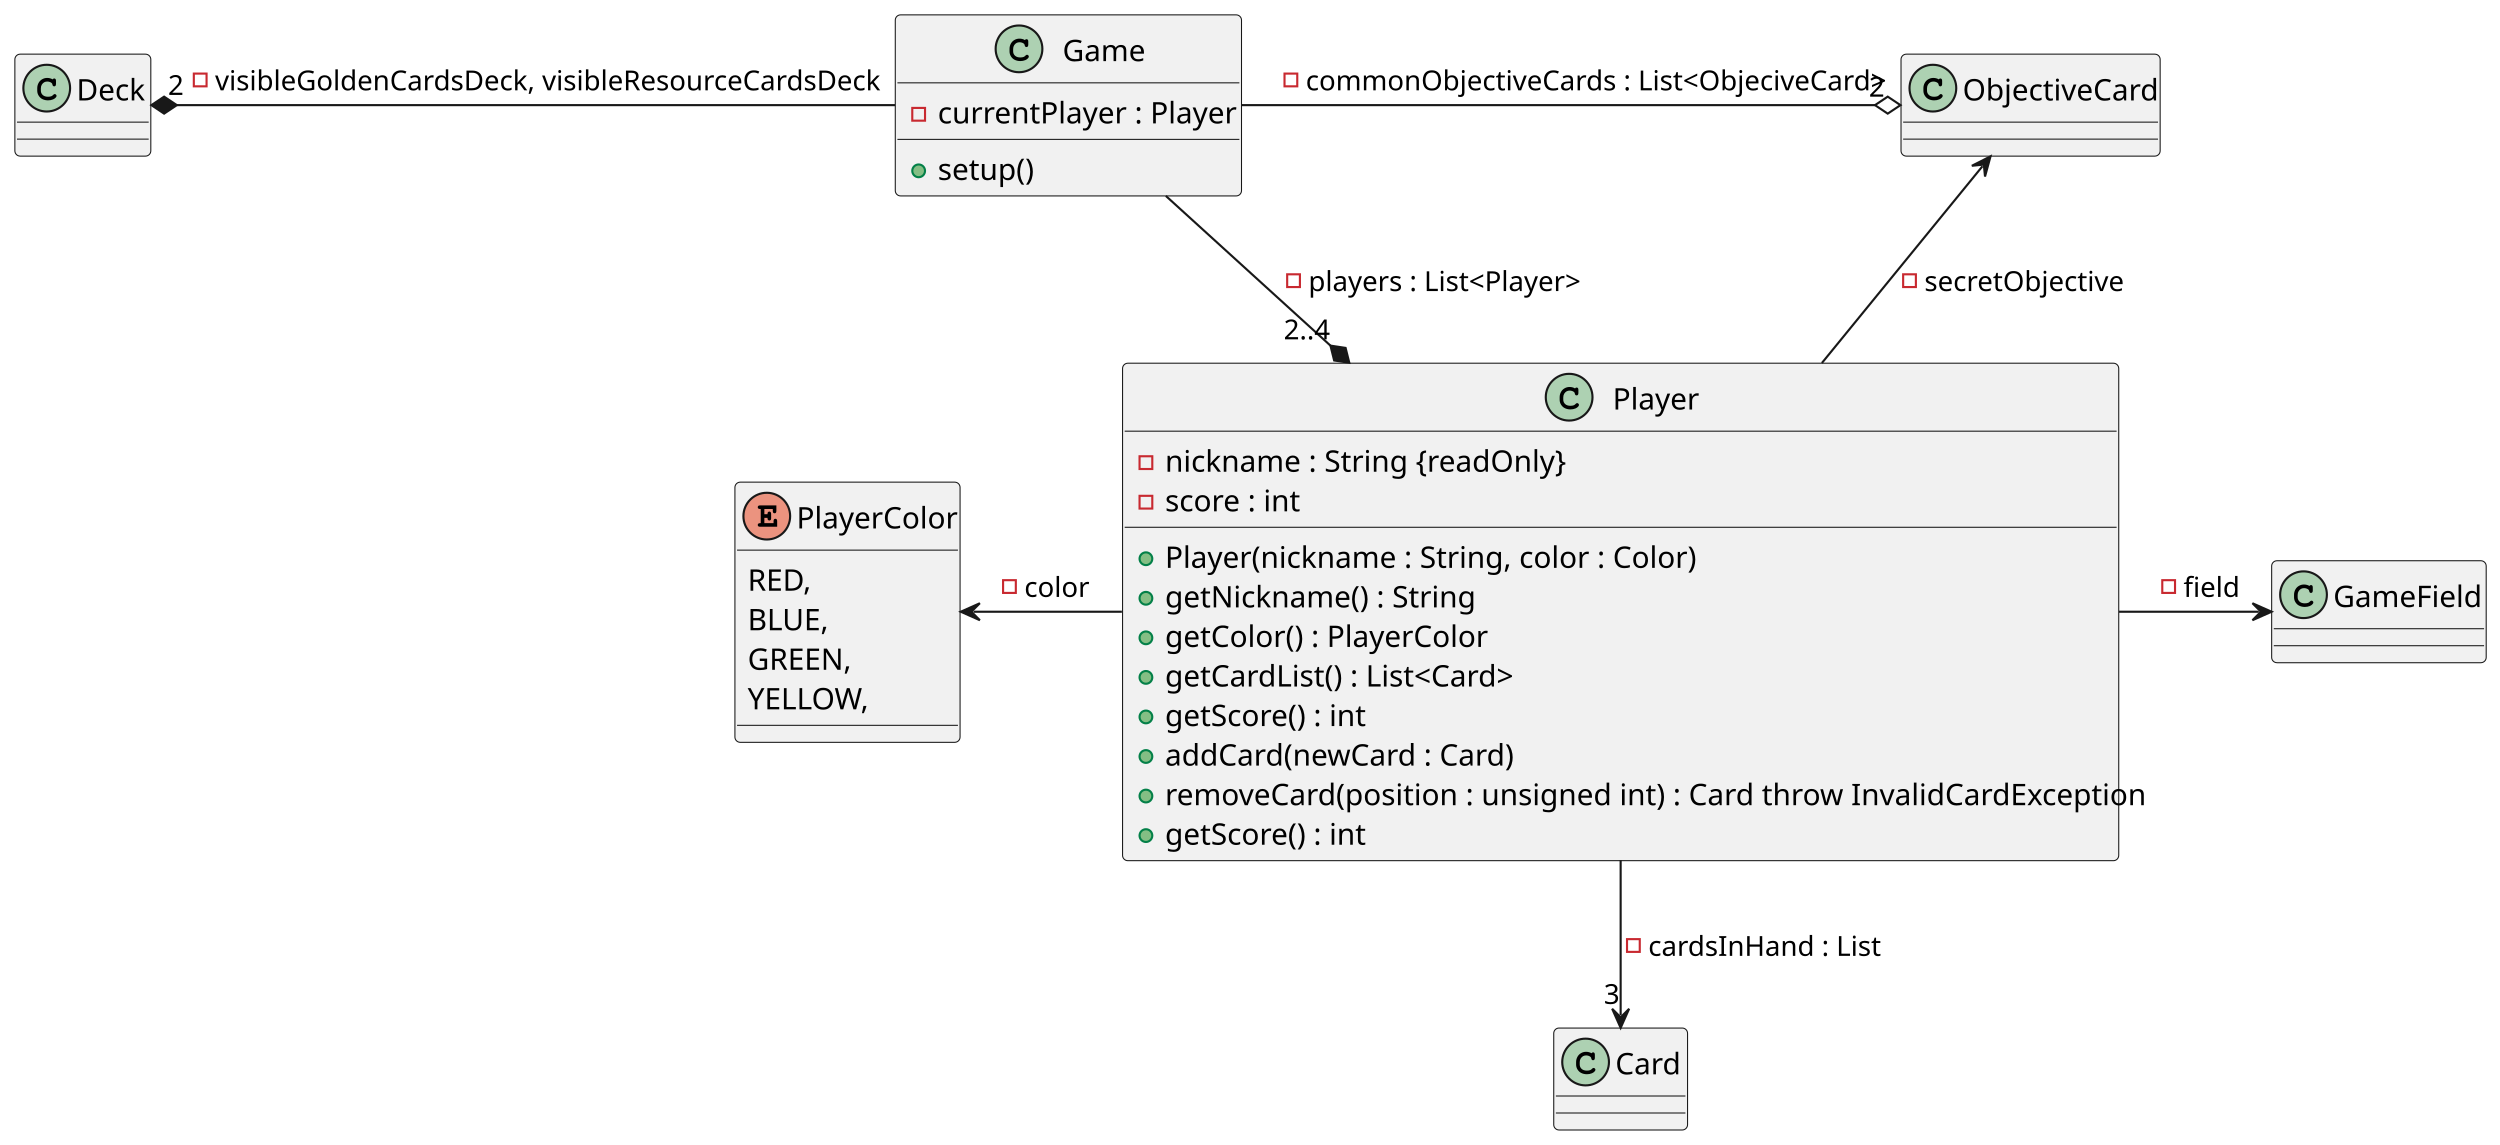
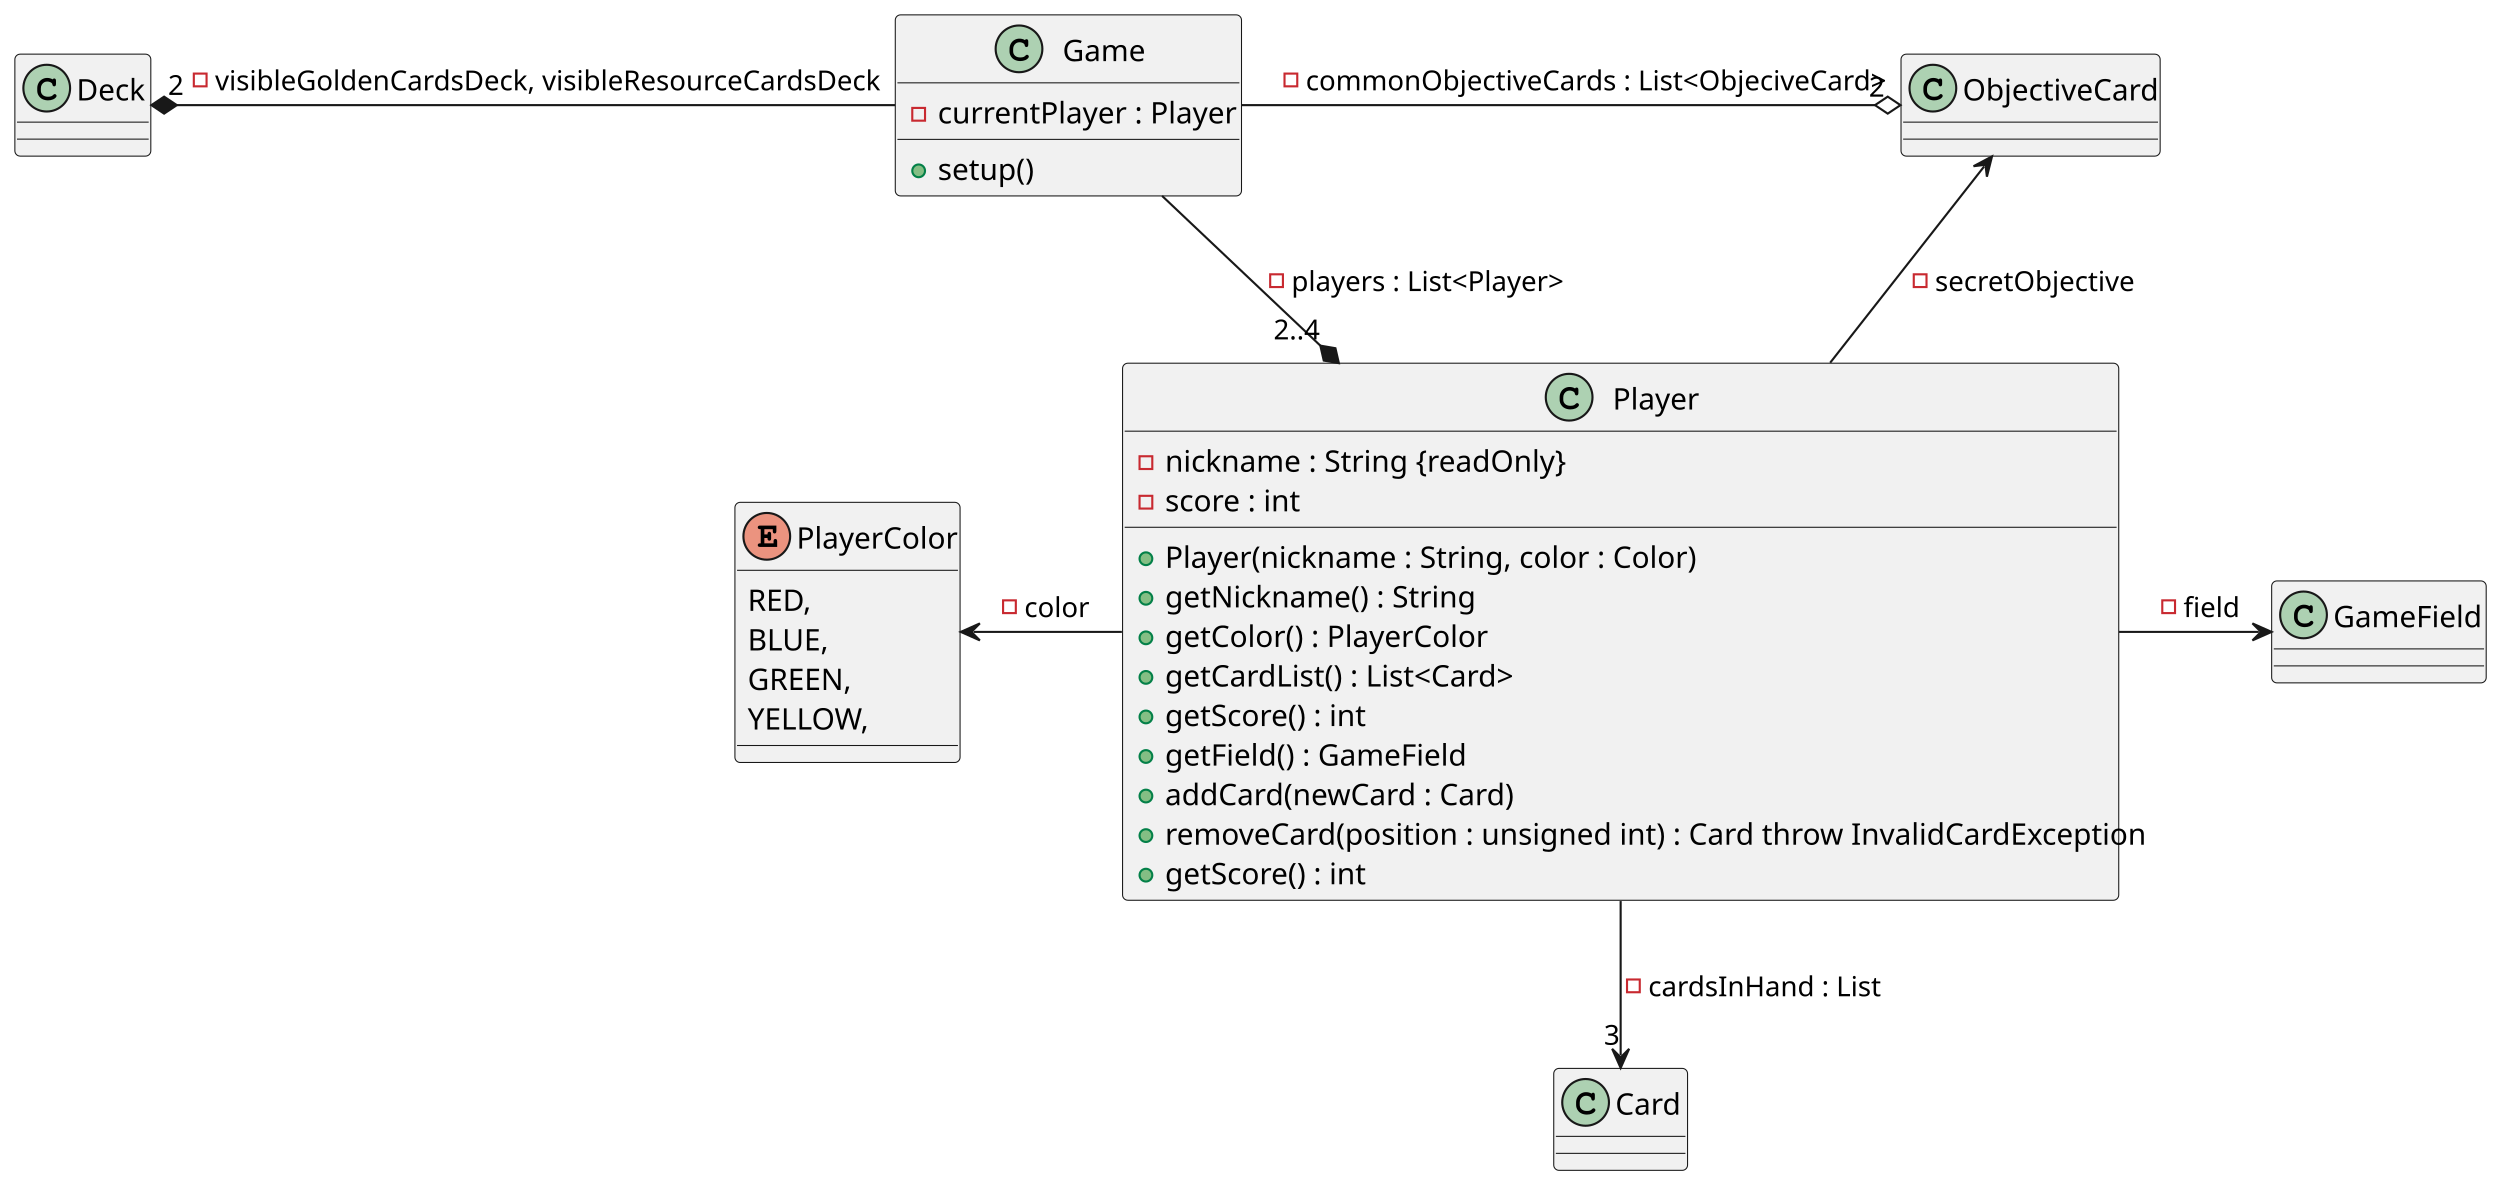
- <svg xmlns="http://www.w3.org/2000/svg" contentStyleType="text/css" height="539px" preserveAspectRatio="none" style="width:1177px;height:539px;background:#FFFFFF;" version="1.1" viewBox="0 0 1177 539" width="1177px" zoomAndPan="magnify">
+ <svg xmlns="http://www.w3.org/2000/svg" contentStyleType="text/css" height="558px" preserveAspectRatio="none" style="width:1177px;height:558px;background:#FFFFFF;" version="1.1" viewBox="0 0 1177 558" width="1177px" zoomAndPan="magnify">
  <defs />
  <g>
    <g id="elem_PlayerColor">
-       <rect codeLine="4" fill="#F1F1F1" height="122.484" id="PlayerColor" rx="2.5" ry="2.5" style="stroke:#181818;stroke-width:0.5;" width="106" x="346" y="227" />
-       <ellipse cx="361" cy="243" fill="#EB937F" rx="11" ry="11" style="stroke:#181818;stroke-width:1.0;" />
-       <path d="M359.859,243.797 L359.859,246.297 L364.188,246.297 L364.188,245.375 Q364.188,244.766 364.422,244.5 Q364.672,244.234 365.047,244.234 Q365.422,244.234 365.656,244.5 Q365.891,244.766 365.891,245.375 L365.891,248 L357.891,248 Q357.266,248 357,247.766 Q356.75,247.531 356.75,247.141 Q356.75,246.766 357.016,246.531 Q357.281,246.297 357.891,246.297 L358.156,246.297 L358.156,239.641 L357.891,239.641 Q357.266,239.641 357,239.406 Q356.75,239.172 356.75,238.781 Q356.75,238.406 357,238.172 Q357.266,237.938 357.891,237.938 L365.516,237.938 L365.516,240.531 Q365.516,241.141 365.281,241.406 Q365.062,241.656 364.672,241.656 Q364.297,241.656 364.062,241.406 Q363.828,241.141 363.828,240.531 L363.828,239.641 L359.859,239.641 L359.859,242.094 L361.344,242.094 Q361.344,241.438 361.469,241.25 Q361.734,240.844 362.203,240.844 Q362.578,240.844 362.812,241.109 Q363.047,241.359 363.047,241.969 L363.047,243.938 Q363.047,244.484 362.922,244.672 Q362.656,245.062 362.203,245.062 Q361.734,245.062 361.469,244.656 Q361.344,244.469 361.344,243.797 L359.859,243.797 Z " fill="#000000" />
-       <text fill="#000000" font-family="sans-serif" font-size="14" lengthAdjust="spacing" textLength="74" x="375" y="248.797">PlayerColor</text>
-       <line style="stroke:#181818;stroke-width:0.5;" x1="347" x2="451" y1="259" y2="259" />
-       <text fill="#000000" font-family="sans-serif" font-size="14" lengthAdjust="spacing" textLength="33" x="352" y="278.107">RED,</text>
-       <text fill="#000000" font-family="sans-serif" font-size="14" lengthAdjust="spacing" textLength="39" x="352" y="296.728">BLUE,</text>
-       <text fill="#000000" font-family="sans-serif" font-size="14" lengthAdjust="spacing" textLength="52" x="352" y="315.35">GREEN,</text>
-       <text fill="#000000" font-family="sans-serif" font-size="14" lengthAdjust="spacing" textLength="62" x="352" y="333.971">YELLOW,</text>
-       <line style="stroke:#181818;stroke-width:0.5;" x1="347" x2="451" y1="341.484" y2="341.484" />
+       <rect codeLine="4" fill="#F1F1F1" height="122.484" id="PlayerColor" rx="2.5" ry="2.5" style="stroke:#181818;stroke-width:0.5;" width="106" x="346" y="236.5" />
+       <ellipse cx="361" cy="252.5" fill="#EB937F" rx="11" ry="11" style="stroke:#181818;stroke-width:1.0;" />
+       <path d="M359.859,253.297 L359.859,255.797 L364.188,255.797 L364.188,254.875 Q364.188,254.266 364.422,254 Q364.672,253.734 365.047,253.734 Q365.422,253.734 365.656,254 Q365.891,254.266 365.891,254.875 L365.891,257.5 L357.891,257.5 Q357.266,257.5 357,257.266 Q356.75,257.031 356.75,256.641 Q356.75,256.266 357.016,256.031 Q357.281,255.797 357.891,255.797 L358.156,255.797 L358.156,249.141 L357.891,249.141 Q357.266,249.141 357,248.906 Q356.75,248.672 356.75,248.281 Q356.75,247.906 357,247.672 Q357.266,247.438 357.891,247.438 L365.516,247.438 L365.516,250.031 Q365.516,250.641 365.281,250.906 Q365.062,251.156 364.672,251.156 Q364.297,251.156 364.062,250.906 Q363.828,250.641 363.828,250.031 L363.828,249.141 L359.859,249.141 L359.859,251.594 L361.344,251.594 Q361.344,250.938 361.469,250.75 Q361.734,250.344 362.203,250.344 Q362.578,250.344 362.812,250.609 Q363.047,250.859 363.047,251.469 L363.047,253.438 Q363.047,253.984 362.922,254.172 Q362.656,254.562 362.203,254.562 Q361.734,254.562 361.469,254.156 Q361.344,253.969 361.344,253.297 L359.859,253.297 Z " fill="#000000" />
+       <text fill="#000000" font-family="sans-serif" font-size="14" lengthAdjust="spacing" textLength="74" x="375" y="258.297">PlayerColor</text>
+       <line style="stroke:#181818;stroke-width:0.5;" x1="347" x2="451" y1="268.5" y2="268.5" />
+       <text fill="#000000" font-family="sans-serif" font-size="14" lengthAdjust="spacing" textLength="33" x="352" y="287.607">RED,</text>
+       <text fill="#000000" font-family="sans-serif" font-size="14" lengthAdjust="spacing" textLength="39" x="352" y="306.228">BLUE,</text>
+       <text fill="#000000" font-family="sans-serif" font-size="14" lengthAdjust="spacing" textLength="52" x="352" y="324.85">GREEN,</text>
+       <text fill="#000000" font-family="sans-serif" font-size="14" lengthAdjust="spacing" textLength="62" x="352" y="343.471">YELLOW,</text>
+       <line style="stroke:#181818;stroke-width:0.5;" x1="347" x2="451" y1="350.984" y2="350.984" />
    </g>
    <g id="elem_Game">
      <rect codeLine="11" fill="#F1F1F1" height="85.242" id="Game" rx="2.5" ry="2.5" style="stroke:#181818;stroke-width:0.5;" width="163" x="421.5" y="7" />
      <ellipse cx="479.75" cy="23" fill="#ADD1B2" rx="11" ry="11" style="stroke:#181818;stroke-width:1.0;" />
      <path d="M482.516,18.875 Q482.672,18.656 482.859,18.547 Q483.047,18.438 483.266,18.438 Q483.641,18.438 483.875,18.703 Q484.109,18.953 484.109,19.562 L484.109,21.016 Q484.109,21.625 483.875,21.891 Q483.641,22.156 483.266,22.156 Q482.922,22.156 482.719,21.953 Q482.516,21.766 482.406,21.25 Q482.359,20.891 482.172,20.703 Q481.844,20.328 481.234,20.109 Q480.625,19.891 480,19.891 Q479.234,19.891 478.594,20.219 Q477.969,20.547 477.469,21.297 Q476.984,22.047 476.984,23.078 L476.984,24.172 Q476.984,25.406 477.875,26.234 Q478.766,27.047 480.359,27.047 Q481.297,27.047 481.953,26.797 Q482.344,26.641 482.766,26.203 Q483.031,25.938 483.172,25.859 Q483.328,25.781 483.531,25.781 Q483.859,25.781 484.109,26.047 Q484.375,26.297 484.375,26.641 Q484.375,26.984 484.031,27.391 Q483.531,27.969 482.734,28.297 Q481.656,28.75 480.359,28.75 Q478.844,28.75 477.641,28.125 Q476.656,27.625 475.969,26.562 Q475.281,25.484 475.281,24.203 L475.281,23.047 Q475.281,21.719 475.891,20.578 Q476.516,19.422 477.609,18.812 Q478.703,18.188 479.938,18.188 Q480.672,18.188 481.312,18.359 Q481.969,18.516 482.516,18.875 Z " fill="#000000" />
      <text fill="#000000" font-family="sans-serif" font-size="14" lengthAdjust="spacing" textLength="38" x="500.25" y="28.797">Game</text>
      <line style="stroke:#181818;stroke-width:0.5;" x1="422.5" x2="583.5" y1="39" y2="39" />
      <rect fill="none" height="6" style="stroke:#C82930;stroke-width:1.0;" width="6" x="429.5" y="50.81" />
      <text fill="#000000" font-family="sans-serif" font-size="14" lengthAdjust="spacing" textLength="137" x="441.5" y="58.107">currentPlayer : Player</text>
      <line style="stroke:#181818;stroke-width:0.5;" x1="422.5" x2="583.5" y1="65.621" y2="65.621" />
      <ellipse cx="432.5" cy="80.432" fill="#84BE84" rx="3" ry="3" style="stroke:#038048;stroke-width:1.0;" />
      <text fill="#000000" font-family="sans-serif" font-size="14" lengthAdjust="spacing" textLength="45" x="441.5" y="84.728">setup()</text>
    </g>
    <g id="elem_Player">
-       <rect codeLine="16" fill="#F1F1F1" height="234.211" id="Player" rx="2.5" ry="2.5" style="stroke:#181818;stroke-width:0.5;" width="469" x="528.5" y="171" />
+       <rect codeLine="16" fill="#F1F1F1" height="252.832" id="Player" rx="2.5" ry="2.5" style="stroke:#181818;stroke-width:0.5;" width="469" x="528.5" y="171" />
      <ellipse cx="738.75" cy="187" fill="#ADD1B2" rx="11" ry="11" style="stroke:#181818;stroke-width:1.0;" />
      <path d="M741.516,182.875 Q741.672,182.656 741.859,182.547 Q742.047,182.438 742.266,182.438 Q742.641,182.438 742.875,182.703 Q743.109,182.953 743.109,183.562 L743.109,185.016 Q743.109,185.625 742.875,185.891 Q742.641,186.156 742.266,186.156 Q741.922,186.156 741.719,185.953 Q741.516,185.766 741.406,185.25 Q741.359,184.891 741.172,184.703 Q740.844,184.328 740.234,184.109 Q739.625,183.891 739,183.891 Q738.234,183.891 737.594,184.219 Q736.969,184.547 736.469,185.297 Q735.984,186.047 735.984,187.078 L735.984,188.172 Q735.984,189.406 736.875,190.234 Q737.766,191.047 739.359,191.047 Q740.297,191.047 740.953,190.797 Q741.344,190.641 741.766,190.203 Q742.031,189.938 742.172,189.859 Q742.328,189.781 742.531,189.781 Q742.859,189.781 743.109,190.047 Q743.375,190.297 743.375,190.641 Q743.375,190.984 743.031,191.391 Q742.531,191.969 741.734,192.297 Q740.656,192.75 739.359,192.75 Q737.844,192.75 736.641,192.125 Q735.656,191.625 734.969,190.562 Q734.281,189.484 734.281,188.203 L734.281,187.047 Q734.281,185.719 734.891,184.578 Q735.516,183.422 736.609,182.812 Q737.703,182.188 738.938,182.188 Q739.672,182.188 740.312,182.359 Q740.969,182.516 741.516,182.875 Z " fill="#000000" />
      <text fill="#000000" font-family="sans-serif" font-size="14" lengthAdjust="spacing" textLength="40" x="759.25" y="192.797">Player</text>
      <line style="stroke:#181818;stroke-width:0.5;" x1="529.5" x2="996.5" y1="203" y2="203" />
      <rect fill="none" height="6" style="stroke:#C82930;stroke-width:1.0;" width="6" x="536.5" y="214.81" />
      <text fill="#000000" font-family="sans-serif" font-size="14" lengthAdjust="spacing" textLength="181" x="548.5" y="222.107">nickname : String {readOnly}</text>
      <rect fill="none" height="6" style="stroke:#C82930;stroke-width:1.0;" width="6" x="536.5" y="233.432" />
      <text fill="#000000" font-family="sans-serif" font-size="14" lengthAdjust="spacing" textLength="62" x="548.5" y="240.728">score : int</text>
      <line style="stroke:#181818;stroke-width:0.5;" x1="529.5" x2="996.5" y1="248.242" y2="248.242" />
      <ellipse cx="539.5" cy="263.053" fill="#84BE84" rx="3" ry="3" style="stroke:#038048;stroke-width:1.0;" />
      <text fill="#000000" font-family="sans-serif" font-size="14" lengthAdjust="spacing" textLength="244" x="548.5" y="267.35">Player(nickname : String, color : Color)</text>
      <ellipse cx="539.5" cy="281.674" fill="#84BE84" rx="3" ry="3" style="stroke:#038048;stroke-width:1.0;" />
      <text fill="#000000" font-family="sans-serif" font-size="14" lengthAdjust="spacing" textLength="140" x="548.5" y="285.971">getNickname() : String</text>
      <ellipse cx="539.5" cy="300.295" fill="#84BE84" rx="3" ry="3" style="stroke:#038048;stroke-width:1.0;" />
      <text fill="#000000" font-family="sans-serif" font-size="14" lengthAdjust="spacing" textLength="150" x="548.5" y="304.592">getColor() : PlayerColor</text>
      <ellipse cx="539.5" cy="318.916" fill="#84BE84" rx="3" ry="3" style="stroke:#038048;stroke-width:1.0;" />
      <text fill="#000000" font-family="sans-serif" font-size="14" lengthAdjust="spacing" textLength="164" x="548.5" y="323.213">getCardList() : List&lt;Card&gt;</text>
      <ellipse cx="539.5" cy="337.537" fill="#84BE84" rx="3" ry="3" style="stroke:#038048;stroke-width:1.0;" />
      <text fill="#000000" font-family="sans-serif" font-size="14" lengthAdjust="spacing" textLength="94" x="548.5" y="341.834">getScore() : int</text>
      <ellipse cx="539.5" cy="356.158" fill="#84BE84" rx="3" ry="3" style="stroke:#038048;stroke-width:1.0;" />
-       <text fill="#000000" font-family="sans-serif" font-size="14" lengthAdjust="spacing" textLength="164" x="548.5" y="360.455">addCard(newCard : Card)</text>
+       <text fill="#000000" font-family="sans-serif" font-size="14" lengthAdjust="spacing" textLength="142" x="548.5" y="360.455">getField() : GameField</text>
      <ellipse cx="539.5" cy="374.779" fill="#84BE84" rx="3" ry="3" style="stroke:#038048;stroke-width:1.0;" />
-       <text fill="#000000" font-family="sans-serif" font-size="14" lengthAdjust="spacing" textLength="443" x="548.5" y="379.076">removeCard(position : unsigned int) : Card throw InvalidCardException</text>
+       <text fill="#000000" font-family="sans-serif" font-size="14" lengthAdjust="spacing" textLength="164" x="548.5" y="379.076">addCard(newCard : Card)</text>
      <ellipse cx="539.5" cy="393.4" fill="#84BE84" rx="3" ry="3" style="stroke:#038048;stroke-width:1.0;" />
-       <text fill="#000000" font-family="sans-serif" font-size="14" lengthAdjust="spacing" textLength="94" x="548.5" y="397.697">getScore() : int</text>
+       <text fill="#000000" font-family="sans-serif" font-size="14" lengthAdjust="spacing" textLength="443" x="548.5" y="397.697">removeCard(position : unsigned int) : Card throw InvalidCardException</text>
+       <ellipse cx="539.5" cy="412.022" fill="#84BE84" rx="3" ry="3" style="stroke:#038048;stroke-width:1.0;" />
+       <text fill="#000000" font-family="sans-serif" font-size="14" lengthAdjust="spacing" textLength="94" x="548.5" y="416.318">getScore() : int</text>
    </g>
    <g id="elem_ObjectiveCard">
      <rect fill="#F1F1F1" height="48" id="ObjectiveCard" rx="2.5" ry="2.5" style="stroke:#181818;stroke-width:0.5;" width="122" x="895" y="25.5" />
      <ellipse cx="910" cy="41.5" fill="#ADD1B2" rx="11" ry="11" style="stroke:#181818;stroke-width:1.0;" />
      <path d="M912.766,37.375 Q912.922,37.156 913.109,37.047 Q913.297,36.938 913.516,36.938 Q913.891,36.938 914.125,37.203 Q914.359,37.453 914.359,38.062 L914.359,39.516 Q914.359,40.125 914.125,40.391 Q913.891,40.656 913.516,40.656 Q913.172,40.656 912.969,40.453 Q912.766,40.266 912.656,39.75 Q912.609,39.391 912.422,39.203 Q912.094,38.828 911.484,38.609 Q910.875,38.391 910.25,38.391 Q909.484,38.391 908.844,38.719 Q908.219,39.047 907.719,39.797 Q907.234,40.547 907.234,41.578 L907.234,42.672 Q907.234,43.906 908.125,44.734 Q909.016,45.547 910.609,45.547 Q911.547,45.547 912.203,45.297 Q912.594,45.141 913.016,44.703 Q913.281,44.438 913.422,44.359 Q913.578,44.281 913.781,44.281 Q914.109,44.281 914.359,44.547 Q914.625,44.797 914.625,45.141 Q914.625,45.484 914.281,45.891 Q913.781,46.469 912.984,46.797 Q911.906,47.25 910.609,47.25 Q909.094,47.25 907.891,46.625 Q906.906,46.125 906.219,45.062 Q905.531,43.984 905.531,42.703 L905.531,41.547 Q905.531,40.219 906.141,39.078 Q906.766,37.922 907.859,37.312 Q908.953,36.688 910.188,36.688 Q910.922,36.688 911.562,36.859 Q912.219,37.016 912.766,37.375 Z " fill="#000000" />
      <text fill="#000000" font-family="sans-serif" font-size="14" lengthAdjust="spacing" textLength="90" x="924" y="47.297">ObjectiveCard</text>
      <line style="stroke:#181818;stroke-width:0.5;" x1="896" x2="1016" y1="57.5" y2="57.5" />
      <line style="stroke:#181818;stroke-width:0.5;" x1="896" x2="1016" y1="65.5" y2="65.5" />
    </g>
    <g id="elem_Card">
-       <rect fill="#F1F1F1" height="48" id="Card" rx="2.5" ry="2.5" style="stroke:#181818;stroke-width:0.5;" width="63" x="731.5" y="484" />
-       <ellipse cx="746.5" cy="500" fill="#ADD1B2" rx="11" ry="11" style="stroke:#181818;stroke-width:1.0;" />
-       <path d="M749.266,495.875 Q749.422,495.656 749.609,495.547 Q749.797,495.438 750.016,495.438 Q750.391,495.438 750.625,495.703 Q750.859,495.953 750.859,496.562 L750.859,498.016 Q750.859,498.625 750.625,498.891 Q750.391,499.156 750.016,499.156 Q749.672,499.156 749.469,498.953 Q749.266,498.766 749.156,498.25 Q749.109,497.891 748.922,497.703 Q748.594,497.328 747.984,497.109 Q747.375,496.891 746.75,496.891 Q745.984,496.891 745.344,497.219 Q744.719,497.547 744.219,498.297 Q743.734,499.047 743.734,500.078 L743.734,501.172 Q743.734,502.406 744.625,503.234 Q745.516,504.047 747.109,504.047 Q748.047,504.047 748.703,503.797 Q749.094,503.641 749.516,503.203 Q749.781,502.938 749.922,502.859 Q750.078,502.781 750.281,502.781 Q750.609,502.781 750.859,503.047 Q751.125,503.297 751.125,503.641 Q751.125,503.984 750.781,504.391 Q750.281,504.969 749.484,505.297 Q748.406,505.75 747.109,505.75 Q745.594,505.75 744.391,505.125 Q743.406,504.625 742.719,503.562 Q742.031,502.484 742.031,501.203 L742.031,500.047 Q742.031,498.719 742.641,497.578 Q743.266,496.422 744.359,495.812 Q745.453,495.188 746.688,495.188 Q747.422,495.188 748.062,495.359 Q748.719,495.516 749.266,495.875 Z " fill="#000000" />
-       <text fill="#000000" font-family="sans-serif" font-size="14" lengthAdjust="spacing" textLength="31" x="760.5" y="505.797">Card</text>
-       <line style="stroke:#181818;stroke-width:0.5;" x1="732.5" x2="793.5" y1="516" y2="516" />
-       <line style="stroke:#181818;stroke-width:0.5;" x1="732.5" x2="793.5" y1="524" y2="524" />
+       <rect fill="#F1F1F1" height="48" id="Card" rx="2.5" ry="2.5" style="stroke:#181818;stroke-width:0.5;" width="63" x="731.5" y="503" />
+       <ellipse cx="746.5" cy="519" fill="#ADD1B2" rx="11" ry="11" style="stroke:#181818;stroke-width:1.0;" />
+       <path d="M749.266,514.875 Q749.422,514.656 749.609,514.547 Q749.797,514.438 750.016,514.438 Q750.391,514.438 750.625,514.703 Q750.859,514.953 750.859,515.562 L750.859,517.016 Q750.859,517.625 750.625,517.891 Q750.391,518.156 750.016,518.156 Q749.672,518.156 749.469,517.953 Q749.266,517.766 749.156,517.25 Q749.109,516.891 748.922,516.703 Q748.594,516.328 747.984,516.109 Q747.375,515.891 746.75,515.891 Q745.984,515.891 745.344,516.219 Q744.719,516.547 744.219,517.297 Q743.734,518.047 743.734,519.078 L743.734,520.172 Q743.734,521.406 744.625,522.234 Q745.516,523.047 747.109,523.047 Q748.047,523.047 748.703,522.797 Q749.094,522.641 749.516,522.203 Q749.781,521.938 749.922,521.859 Q750.078,521.781 750.281,521.781 Q750.609,521.781 750.859,522.047 Q751.125,522.297 751.125,522.641 Q751.125,522.984 750.781,523.391 Q750.281,523.969 749.484,524.297 Q748.406,524.75 747.109,524.75 Q745.594,524.75 744.391,524.125 Q743.406,523.625 742.719,522.562 Q742.031,521.484 742.031,520.203 L742.031,519.047 Q742.031,517.719 742.641,516.578 Q743.266,515.422 744.359,514.812 Q745.453,514.188 746.688,514.188 Q747.422,514.188 748.062,514.359 Q748.719,514.516 749.266,514.875 Z " fill="#000000" />
+       <text fill="#000000" font-family="sans-serif" font-size="14" lengthAdjust="spacing" textLength="31" x="760.5" y="524.797">Card</text>
+       <line style="stroke:#181818;stroke-width:0.5;" x1="732.5" x2="793.5" y1="535" y2="535" />
+       <line style="stroke:#181818;stroke-width:0.5;" x1="732.5" x2="793.5" y1="543" y2="543" />
    </g>
    <g id="elem_GameField">
-       <rect fill="#F1F1F1" height="48" id="GameField" rx="2.5" ry="2.5" style="stroke:#181818;stroke-width:0.5;" width="101" x="1069.5" y="264" />
-       <ellipse cx="1084.5" cy="280" fill="#ADD1B2" rx="11" ry="11" style="stroke:#181818;stroke-width:1.0;" />
-       <path d="M1087.266,275.875 Q1087.422,275.656 1087.609,275.547 Q1087.797,275.438 1088.016,275.438 Q1088.391,275.438 1088.625,275.703 Q1088.859,275.953 1088.859,276.562 L1088.859,278.016 Q1088.859,278.625 1088.625,278.891 Q1088.391,279.156 1088.016,279.156 Q1087.672,279.156 1087.469,278.953 Q1087.266,278.766 1087.156,278.25 Q1087.109,277.891 1086.922,277.703 Q1086.594,277.328 1085.984,277.109 Q1085.375,276.891 1084.75,276.891 Q1083.984,276.891 1083.344,277.219 Q1082.719,277.547 1082.219,278.297 Q1081.734,279.047 1081.734,280.078 L1081.734,281.172 Q1081.734,282.406 1082.625,283.234 Q1083.516,284.047 1085.109,284.047 Q1086.047,284.047 1086.703,283.797 Q1087.094,283.641 1087.516,283.203 Q1087.781,282.938 1087.922,282.859 Q1088.078,282.781 1088.281,282.781 Q1088.609,282.781 1088.859,283.047 Q1089.125,283.297 1089.125,283.641 Q1089.125,283.984 1088.781,284.391 Q1088.281,284.969 1087.484,285.297 Q1086.406,285.75 1085.109,285.75 Q1083.594,285.75 1082.391,285.125 Q1081.406,284.625 1080.719,283.562 Q1080.031,282.484 1080.031,281.203 L1080.031,280.047 Q1080.031,278.719 1080.641,277.578 Q1081.266,276.422 1082.359,275.812 Q1083.453,275.188 1084.688,275.188 Q1085.422,275.188 1086.062,275.359 Q1086.719,275.516 1087.266,275.875 Z " fill="#000000" />
-       <text fill="#000000" font-family="sans-serif" font-size="14" lengthAdjust="spacing" textLength="69" x="1098.5" y="285.797">GameField</text>
-       <line style="stroke:#181818;stroke-width:0.5;" x1="1070.5" x2="1169.5" y1="296" y2="296" />
-       <line style="stroke:#181818;stroke-width:0.5;" x1="1070.5" x2="1169.5" y1="304" y2="304" />
+       <rect fill="#F1F1F1" height="48" id="GameField" rx="2.5" ry="2.5" style="stroke:#181818;stroke-width:0.5;" width="101" x="1069.5" y="273.5" />
+       <ellipse cx="1084.5" cy="289.5" fill="#ADD1B2" rx="11" ry="11" style="stroke:#181818;stroke-width:1.0;" />
+       <path d="M1087.266,285.375 Q1087.422,285.156 1087.609,285.047 Q1087.797,284.938 1088.016,284.938 Q1088.391,284.938 1088.625,285.203 Q1088.859,285.453 1088.859,286.062 L1088.859,287.516 Q1088.859,288.125 1088.625,288.391 Q1088.391,288.656 1088.016,288.656 Q1087.672,288.656 1087.469,288.453 Q1087.266,288.266 1087.156,287.75 Q1087.109,287.391 1086.922,287.203 Q1086.594,286.828 1085.984,286.609 Q1085.375,286.391 1084.75,286.391 Q1083.984,286.391 1083.344,286.719 Q1082.719,287.047 1082.219,287.797 Q1081.734,288.547 1081.734,289.578 L1081.734,290.672 Q1081.734,291.906 1082.625,292.734 Q1083.516,293.547 1085.109,293.547 Q1086.047,293.547 1086.703,293.297 Q1087.094,293.141 1087.516,292.703 Q1087.781,292.438 1087.922,292.359 Q1088.078,292.281 1088.281,292.281 Q1088.609,292.281 1088.859,292.547 Q1089.125,292.797 1089.125,293.141 Q1089.125,293.484 1088.781,293.891 Q1088.281,294.469 1087.484,294.797 Q1086.406,295.25 1085.109,295.25 Q1083.594,295.25 1082.391,294.625 Q1081.406,294.125 1080.719,293.062 Q1080.031,291.984 1080.031,290.703 L1080.031,289.547 Q1080.031,288.219 1080.641,287.078 Q1081.266,285.922 1082.359,285.312 Q1083.453,284.688 1084.688,284.688 Q1085.422,284.688 1086.062,284.859 Q1086.719,285.016 1087.266,285.375 Z " fill="#000000" />
+       <text fill="#000000" font-family="sans-serif" font-size="14" lengthAdjust="spacing" textLength="69" x="1098.5" y="295.297">GameField</text>
+       <line style="stroke:#181818;stroke-width:0.5;" x1="1070.5" x2="1169.5" y1="305.5" y2="305.5" />
+       <line style="stroke:#181818;stroke-width:0.5;" x1="1070.5" x2="1169.5" y1="313.5" y2="313.5" />
    </g>
    <g id="elem_Deck">
      <rect fill="#F1F1F1" height="48" id="Deck" rx="2.5" ry="2.5" style="stroke:#181818;stroke-width:0.5;" width="64" x="7" y="25.5" />
      <ellipse cx="22" cy="41.5" fill="#ADD1B2" rx="11" ry="11" style="stroke:#181818;stroke-width:1.0;" />
      <path d="M24.766,37.375 Q24.922,37.156 25.109,37.047 Q25.297,36.938 25.516,36.938 Q25.891,36.938 26.125,37.203 Q26.359,37.453 26.359,38.062 L26.359,39.516 Q26.359,40.125 26.125,40.391 Q25.891,40.656 25.516,40.656 Q25.172,40.656 24.969,40.453 Q24.766,40.266 24.656,39.75 Q24.609,39.391 24.422,39.203 Q24.094,38.828 23.484,38.609 Q22.875,38.391 22.25,38.391 Q21.484,38.391 20.844,38.719 Q20.219,39.047 19.719,39.797 Q19.234,40.547 19.234,41.578 L19.234,42.672 Q19.234,43.906 20.125,44.734 Q21.016,45.547 22.609,45.547 Q23.547,45.547 24.203,45.297 Q24.594,45.141 25.016,44.703 Q25.281,44.438 25.422,44.359 Q25.578,44.281 25.781,44.281 Q26.109,44.281 26.359,44.547 Q26.625,44.797 26.625,45.141 Q26.625,45.484 26.281,45.891 Q25.781,46.469 24.984,46.797 Q23.906,47.25 22.609,47.25 Q21.094,47.25 19.891,46.625 Q18.906,46.125 18.219,45.062 Q17.531,43.984 17.531,42.703 L17.531,41.547 Q17.531,40.219 18.141,39.078 Q18.766,37.922 19.859,37.312 Q20.953,36.688 22.188,36.688 Q22.922,36.688 23.562,36.859 Q24.219,37.016 24.766,37.375 Z " fill="#000000" />
      <text fill="#000000" font-family="sans-serif" font-size="14" lengthAdjust="spacing" textLength="32" x="36" y="47.297">Deck</text>
      <line style="stroke:#181818;stroke-width:0.5;" x1="8" x2="70" y1="57.5" y2="57.5" />
      <line style="stroke:#181818;stroke-width:0.5;" x1="8" x2="70" y1="65.5" y2="65.5" />
    </g>
    <g id="link_PlayerColor_Player">
-       <path codeLine="32" d="M458.32,288 C479.74,288 500.04,288 528.18,288 " fill="none" id="PlayerColor-backto-Player" style="stroke:#181818;stroke-width:1.0;" />
-       <polygon fill="#181818" points="452.32,288,461.32,292,457.32,288,461.32,284,452.32,288" style="stroke:#181818;stroke-width:1.0;" />
-       <rect fill="none" height="6" style="stroke:#C82930;stroke-width:1.0;" width="6" x="472.25" y="273.146" />
-       <text fill="#000000" font-family="sans-serif" font-size="13" lengthAdjust="spacing" textLength="28" x="482.25" y="281.028">color</text>
+       <path codeLine="33" d="M458.32,297.5 C479.74,297.5 500.04,297.5 528.18,297.5 " fill="none" id="PlayerColor-backto-Player" style="stroke:#181818;stroke-width:1.0;" />
+       <polygon fill="#181818" points="452.32,297.5,461.32,301.5,457.32,297.5,461.32,293.5,452.32,297.5" style="stroke:#181818;stroke-width:1.0;" />
+       <rect fill="none" height="6" style="stroke:#C82930;stroke-width:1.0;" width="6" x="472.25" y="282.646" />
+       <text fill="#000000" font-family="sans-serif" font-size="13" lengthAdjust="spacing" textLength="28" x="482.25" y="290.528">color</text>
    </g>
    <g id="link_ObjectiveCard_Player">
-       <path codeLine="33" d="M933.346,78.258 C914.516,101.328 887.91,133.94 857.74,170.91 " fill="none" id="ObjectiveCard-backto-Player" style="stroke:#181818;stroke-width:1.0;" />
-       <polygon fill="#181818" points="937.14,73.61,928.35,78.053,933.978,77.484,934.548,83.112,937.14,73.61" style="stroke:#181818;stroke-width:1.0;" />
-       <rect fill="none" height="6" style="stroke:#C82930;stroke-width:1.0;" width="6" x="896" y="129.145" />
-       <text fill="#000000" font-family="sans-serif" font-size="13" lengthAdjust="spacing" textLength="89" x="906" y="137.028">secretObjective</text>
+       <path codeLine="34" d="M934.137,78.361 C916.167,101.271 890.89,133.49 861.64,170.78 " fill="none" id="ObjectiveCard-backto-Player" style="stroke:#181818;stroke-width:1.0;" />
+       <polygon fill="#181818" points="937.84,73.64,929.138,78.253,934.754,77.574,935.433,83.19,937.84,73.64" style="stroke:#181818;stroke-width:1.0;" />
+       <rect fill="none" height="6" style="stroke:#C82930;stroke-width:1.0;" width="6" x="901" y="129.145" />
+       <text fill="#000000" font-family="sans-serif" font-size="13" lengthAdjust="spacing" textLength="89" x="911" y="137.028">secretObjective</text>
    </g>
    <g id="link_Player_Card">
-       <path codeLine="34" d="M763,405.02 C763,435.12 763,458.5 763,477.93 " fill="none" id="Player-to-Card" style="stroke:#181818;stroke-width:1.0;" />
-       <polygon fill="#181818" points="763,483.93,767,474.93,763,478.93,759,474.93,763,483.93" style="stroke:#181818;stroke-width:1.0;" />
-       <rect fill="none" height="6" style="stroke:#C82930;stroke-width:1.0;" width="6" x="766" y="442.146" />
-       <text fill="#000000" font-family="sans-serif" font-size="13" lengthAdjust="spacing" textLength="105" x="776" y="450.028">cardsInHand : List</text>
-       <text fill="#000000" font-family="sans-serif" font-size="13" lengthAdjust="spacing" textLength="7" x="755.103" y="472.649">3</text>
+       <path codeLine="35" d="M763,424.23 C763,454.44 763,477.51 763,496.79 " fill="none" id="Player-to-Card" style="stroke:#181818;stroke-width:1.0;" />
+       <polygon fill="#181818" points="763,502.79,767,493.79,763,497.79,759,493.79,763,502.79" style="stroke:#181818;stroke-width:1.0;" />
+       <rect fill="none" height="6" style="stroke:#C82930;stroke-width:1.0;" width="6" x="766" y="461.146" />
+       <text fill="#000000" font-family="sans-serif" font-size="13" lengthAdjust="spacing" textLength="105" x="776" y="469.028">cardsInHand : List</text>
+       <text fill="#000000" font-family="sans-serif" font-size="13" lengthAdjust="spacing" textLength="7" x="755.147" y="491.881">3</text>
    </g>
    <g id="link_Player_GameField">
-       <path codeLine="35" d="M997.64,288 C1024.36,288 1043.21,288 1063.45,288 " fill="none" id="Player-to-GameField" style="stroke:#181818;stroke-width:1.0;" />
-       <polygon fill="#181818" points="1069.45,288,1060.45,284,1064.45,288,1060.45,292,1069.45,288" style="stroke:#181818;stroke-width:1.0;" />
-       <rect fill="none" height="6" style="stroke:#C82930;stroke-width:1.0;" width="6" x="1018" y="273.146" />
-       <text fill="#000000" font-family="sans-serif" font-size="13" lengthAdjust="spacing" textLength="23" x="1028" y="281.028">field</text>
+       <path codeLine="36" d="M997.64,297.5 C1024.36,297.5 1043.21,297.5 1063.45,297.5 " fill="none" id="Player-to-GameField" style="stroke:#181818;stroke-width:1.0;" />
+       <polygon fill="#181818" points="1069.45,297.5,1060.45,293.5,1064.45,297.5,1060.45,301.5,1069.45,297.5" style="stroke:#181818;stroke-width:1.0;" />
+       <rect fill="none" height="6" style="stroke:#C82930;stroke-width:1.0;" width="6" x="1018" y="282.646" />
+       <text fill="#000000" font-family="sans-serif" font-size="13" lengthAdjust="spacing" textLength="23" x="1028" y="290.528">field</text>
    </g>
    <g id="link_Game_Player">
-       <path codeLine="37" d="M548.88,92.24 C573.16,114.32 595.413,134.556 626.373,162.716 " fill="none" id="Game-to-Player" style="stroke:#181818;stroke-width:1.0;" />
-       <polygon fill="#181818" points="635.25,170.79,633.503,163.794,626.373,162.716,628.12,169.712,635.25,170.79" style="stroke:#181818;stroke-width:1.0;" />
-       <rect fill="none" height="6" style="stroke:#C82930;stroke-width:1.0;" width="6" x="606" y="129.145" />
-       <text fill="#000000" font-family="sans-serif" font-size="13" lengthAdjust="spacing" textLength="128" x="616" y="137.028">players : List&lt;Player&gt;</text>
-       <text fill="#000000" font-family="sans-serif" font-size="13" lengthAdjust="spacing" textLength="22" x="604.361" y="159.768">2..4</text>
+       <path codeLine="38" d="M547.11,92.23 C570.36,114.23 591.533,134.263 621.613,162.723 " fill="none" id="Game-to-Player" style="stroke:#181818;stroke-width:1.0;" />
+       <polygon fill="#181818" points="630.33,170.97,628.721,163.941,621.613,162.723,623.222,169.752,630.33,170.97" style="stroke:#181818;stroke-width:1.0;" />
+       <rect fill="none" height="6" style="stroke:#C82930;stroke-width:1.0;" width="6" x="598" y="129.145" />
+       <text fill="#000000" font-family="sans-serif" font-size="13" lengthAdjust="spacing" textLength="128" x="608" y="137.028">players : List&lt;Player&gt;</text>
+       <text fill="#000000" font-family="sans-serif" font-size="13" lengthAdjust="spacing" textLength="22" x="599.575" y="159.784">2..4</text>
    </g>
    <g id="link_Deck_Game">
-       <path codeLine="38" d="M83.26,49.5 C154.98,49.5 317.53,49.5 421.4,49.5 " fill="none" id="Deck-backto-Game" style="stroke:#181818;stroke-width:1.0;" />
+       <path codeLine="39" d="M83.26,49.5 C154.98,49.5 317.53,49.5 421.4,49.5 " fill="none" id="Deck-backto-Game" style="stroke:#181818;stroke-width:1.0;" />
      <polygon fill="#181818" points="71.26,49.5,77.26,53.5,83.26,49.5,77.26,45.5,71.26,49.5" style="stroke:#181818;stroke-width:1.0;" />
      <rect fill="none" height="6" style="stroke:#C82930;stroke-width:1.0;" width="6" x="91.25" y="34.645" />
      <text fill="#000000" font-family="sans-serif" font-size="13" lengthAdjust="spacing" textLength="302" x="101.25" y="42.528">visibleGoldenCardsDeck, visibleResourceCardsDeck</text>
      <text fill="#000000" font-family="sans-serif" font-size="13" lengthAdjust="spacing" textLength="7" x="79.082" y="44.701">2</text>
    </g>
    <g id="link_Game_ObjectiveCard">
-       <path codeLine="39" d="M584.51,49.5 C673.67,49.5 802.53,49.5 882.74,49.5 " fill="none" id="Game-to-ObjectiveCard" style="stroke:#181818;stroke-width:1.0;" />
+       <path codeLine="40" d="M584.51,49.5 C673.67,49.5 802.53,49.5 882.74,49.5 " fill="none" id="Game-to-ObjectiveCard" style="stroke:#181818;stroke-width:1.0;" />
      <polygon fill="none" points="894.74,49.5,888.74,45.5,882.74,49.5,888.74,53.5,894.74,49.5" style="stroke:#181818;stroke-width:1.0;" />
      <rect fill="none" height="6" style="stroke:#C82930;stroke-width:1.0;" width="6" x="604.75" y="34.645" />
      <text fill="#000000" font-family="sans-serif" font-size="13" lengthAdjust="spacing" textLength="262" x="614.75" y="42.528">commonObjectiveCards : List&lt;ObjeciveCard&gt;</text>
      <text fill="#000000" font-family="sans-serif" font-size="13" lengthAdjust="spacing" textLength="7" x="879.847" y="45.51">2</text>
    </g>
  </g>
</svg>
